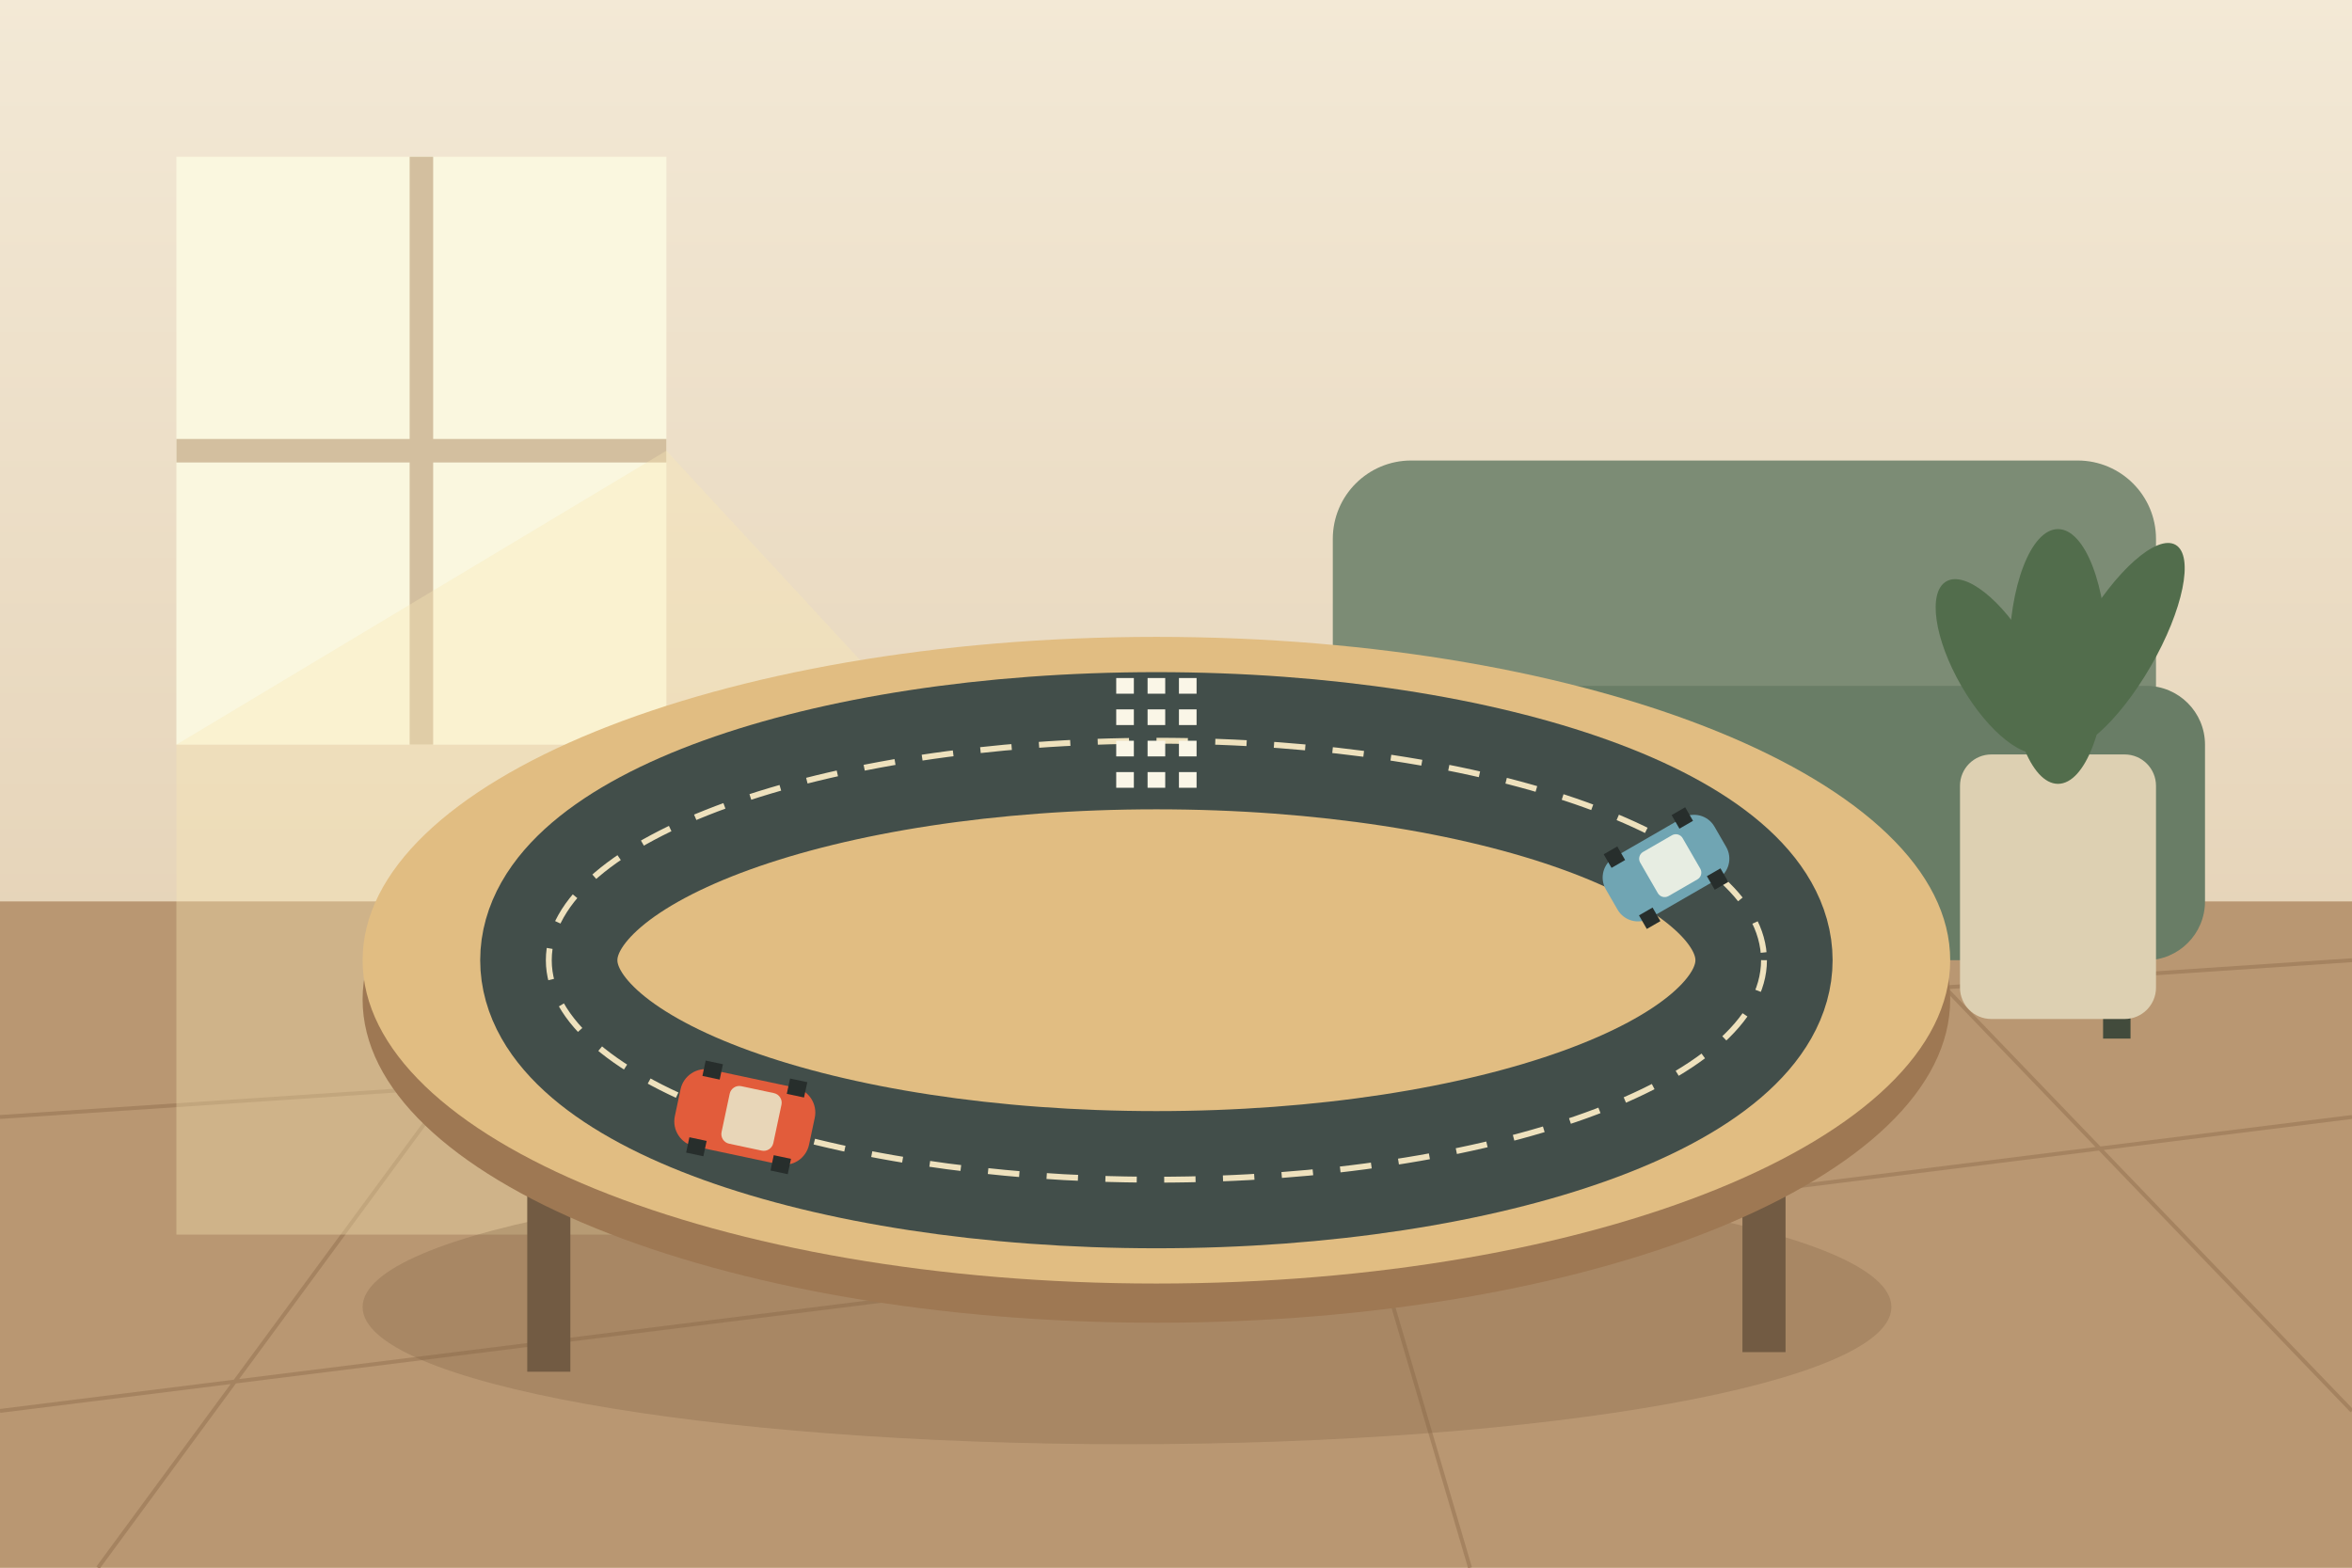
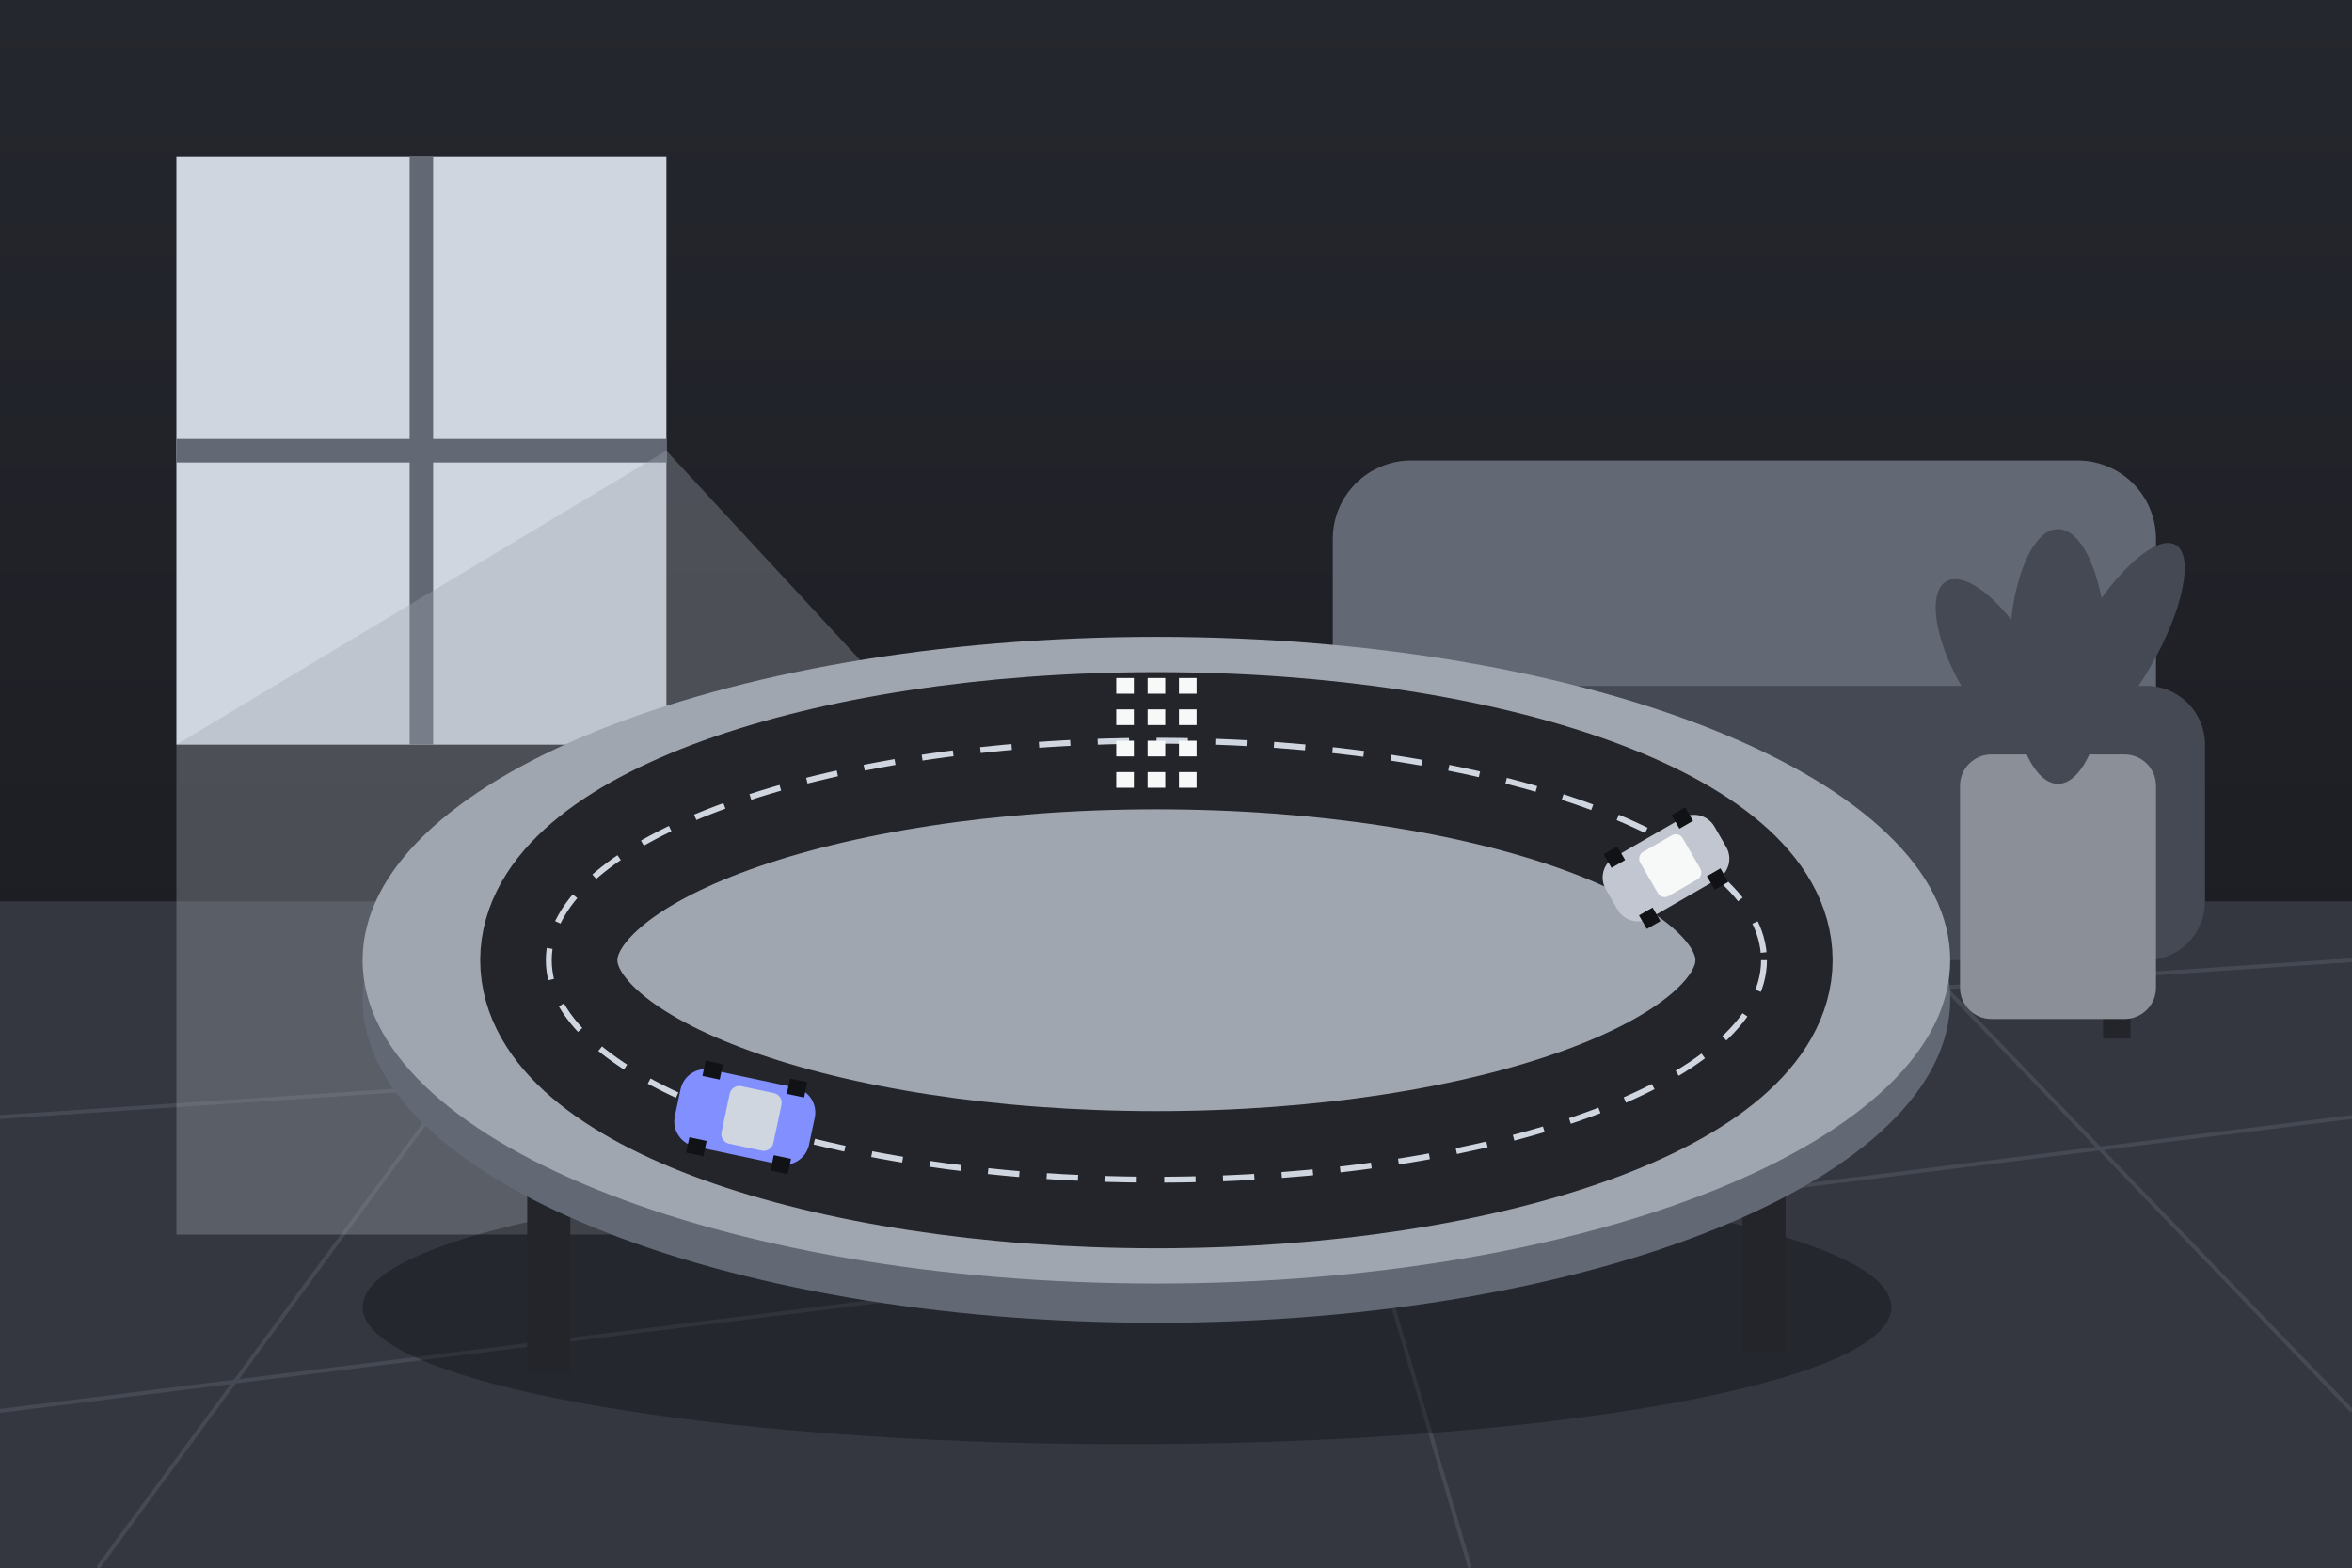
<svg xmlns="http://www.w3.org/2000/svg" width="1200" height="800" viewBox="0 0 1200 800">
-   <rect width="1200" height="800" fill="#e5cfae" />
+   <rect width="1200" height="800" fill="#202127" />
  <defs>
    <linearGradient id="wall" x2="0" y2="1">
-       <stop stop-color="#f3e9d6" />
-       <stop offset="1" stop-color="#ddc6a5" />
+       <stop stop-color="#25272e" />
+       <stop offset="1" stop-color="#17181d" />
    </linearGradient>
  </defs>
  <rect width="1200" height="800" fill="url(#wall)" />
-   <path d="M0 460H1200V800H0Z" fill="#b99772" />
-   <path d="M0 570 1200 490M0 720 1200 570M300 460 50 800M650 460 750 800M950 460 1200 720" stroke="#a58360" stroke-width="2" />
-   <rect x="90" y="80" width="250" height="300" fill="#faf7df" />
-   <path d="M215 80V380M90 230H340" stroke="#d3bf9f" stroke-width="12" />
-   <path d="m340 230 370 400H90V380Z" fill="#f9e9b5" opacity=".35" />
-   <rect x="680" y="235" width="420" height="250" rx="40" fill="#7c8c75" />
-   <rect x="655" y="350" width="470" height="140" rx="30" fill="#697d66" />
-   <path d="M700 490V540M1080 490V530" stroke="#424b3c" stroke-width="14" />
-   <ellipse cx="575" cy="667" rx="390" ry="70" fill="#7e6144" opacity=".3" />
-   <path d="M280 500V700M900 490V690" stroke="#725b43" stroke-width="22" />
-   <ellipse cx="590" cy="510" rx="405" ry="165" fill="#9e7853" />
-   <ellipse cx="590" cy="490" rx="405" ry="165" fill="#e1bd82" />
-   <ellipse cx="590" cy="490" rx="310" ry="112" fill="none" stroke="#424e4a" stroke-width="70" />
-   <ellipse cx="590" cy="490" rx="310" ry="112" fill="none" stroke="#eee1bd" stroke-width="3" stroke-dasharray="16 14" />
-   <path d="M574 346V410M590 346V410M606 346V410" stroke="#faf6e7" stroke-width="9" stroke-dasharray="8 8" />
+   <path d="M0 460H1200V800H0Z" fill="#343740" />
+   <path d="M0 570 1200 490M0 720 1200 570M300 460 50 800M650 460 750 800M950 460 1200 720" stroke="#454953" stroke-width="2" />
+   <rect x="90" y="80" width="250" height="300" fill="#d0d6e0" />
+   <path d="M215 80V380M90 230H340" stroke="#626975" stroke-width="12" />
+   <path d="m340 230 370 400H90V380Z" fill="#a0a6b0" opacity=".35" />
+   <rect x="680" y="235" width="420" height="250" rx="40" fill="#626975" />
+   <rect x="655" y="350" width="470" height="140" rx="30" fill="#454953" />
+   <path d="M700 490V540M1080 490V530" stroke="#23252a" stroke-width="14" />
+   <ellipse cx="575" cy="667" rx="390" ry="70" fill="#010102" opacity=".3" />
+   <path d="M280 500V700M900 490V690" stroke="#23252a" stroke-width="22" />
+   <ellipse cx="590" cy="510" rx="405" ry="165" fill="#626975" />
+   <ellipse cx="590" cy="490" rx="405" ry="165" fill="#a0a6b0" />
+   <ellipse cx="590" cy="490" rx="310" ry="112" fill="none" stroke="#23252a" stroke-width="70" />
+   <ellipse cx="590" cy="490" rx="310" ry="112" fill="none" stroke="#d0d6e0" stroke-width="3" stroke-dasharray="16 14" />
+   <path d="M574 346V410M590 346V410M606 346V410" stroke="#f7f8f8" stroke-width="9" stroke-dasharray="8 8" />
  <g transform="translate(380 570) rotate(12)">
-     <rect x="-35" y="-20" width="70" height="40" rx="13" fill="#e25c3b" />
-     <rect x="-10" y="-15" width="27" height="30" rx="5" fill="#e8d6b8" />
-     <path d="M-21-24V-16M23-24V-16M-21 16V24M23 16V24" stroke="#272e2c" stroke-width="9" />
+     <rect x="-35" y="-20" width="70" height="40" rx="13" fill="#828fff" />
+     <rect x="-10" y="-15" width="27" height="30" rx="5" fill="#d0d6e0" />
+     <path d="M-21-24V-16M23-24V-16M-21 16V24M23 16V24" stroke="#111216" stroke-width="9" />
  </g>
  <g transform="translate(850 443) rotate(-30)">
-     <rect x="-32" y="-18" width="64" height="36" rx="12" fill="#70a5b3" />
-     <rect x="-10" y="-13" width="25" height="26" rx="4" fill="#e7ede2" />
-     <path d="M-20-22V-14M20-22V-14M-20 14V22M20 14V22" stroke="#272e2c" stroke-width="8" />
+     <rect x="-32" y="-18" width="64" height="36" rx="12" fill="#c2c6d1" />
+     <rect x="-10" y="-13" width="25" height="26" rx="4" fill="#f7f8f8" />
+     <path d="M-20-22V-14M20-22V-14M-20 14V22M20 14V22" stroke="#111216" stroke-width="8" />
  </g>
-   <g fill="#ddd0b2">
+   <g fill="#8a8f98">
    <rect x="1000" y="385" width="100" height="135" rx="16" />
  </g>
-   <g fill="#526d4c">
+   <g fill="#454953">
    <ellipse cx="1050" cy="335" rx="25" ry="65" />
    <ellipse cx="1018" cy="340" rx="20" ry="50" transform="rotate(-30 1018 340)" />
    <ellipse cx="1080" cy="330" rx="20" ry="60" transform="rotate(30 1080 330)" />
  </g>
</svg>
